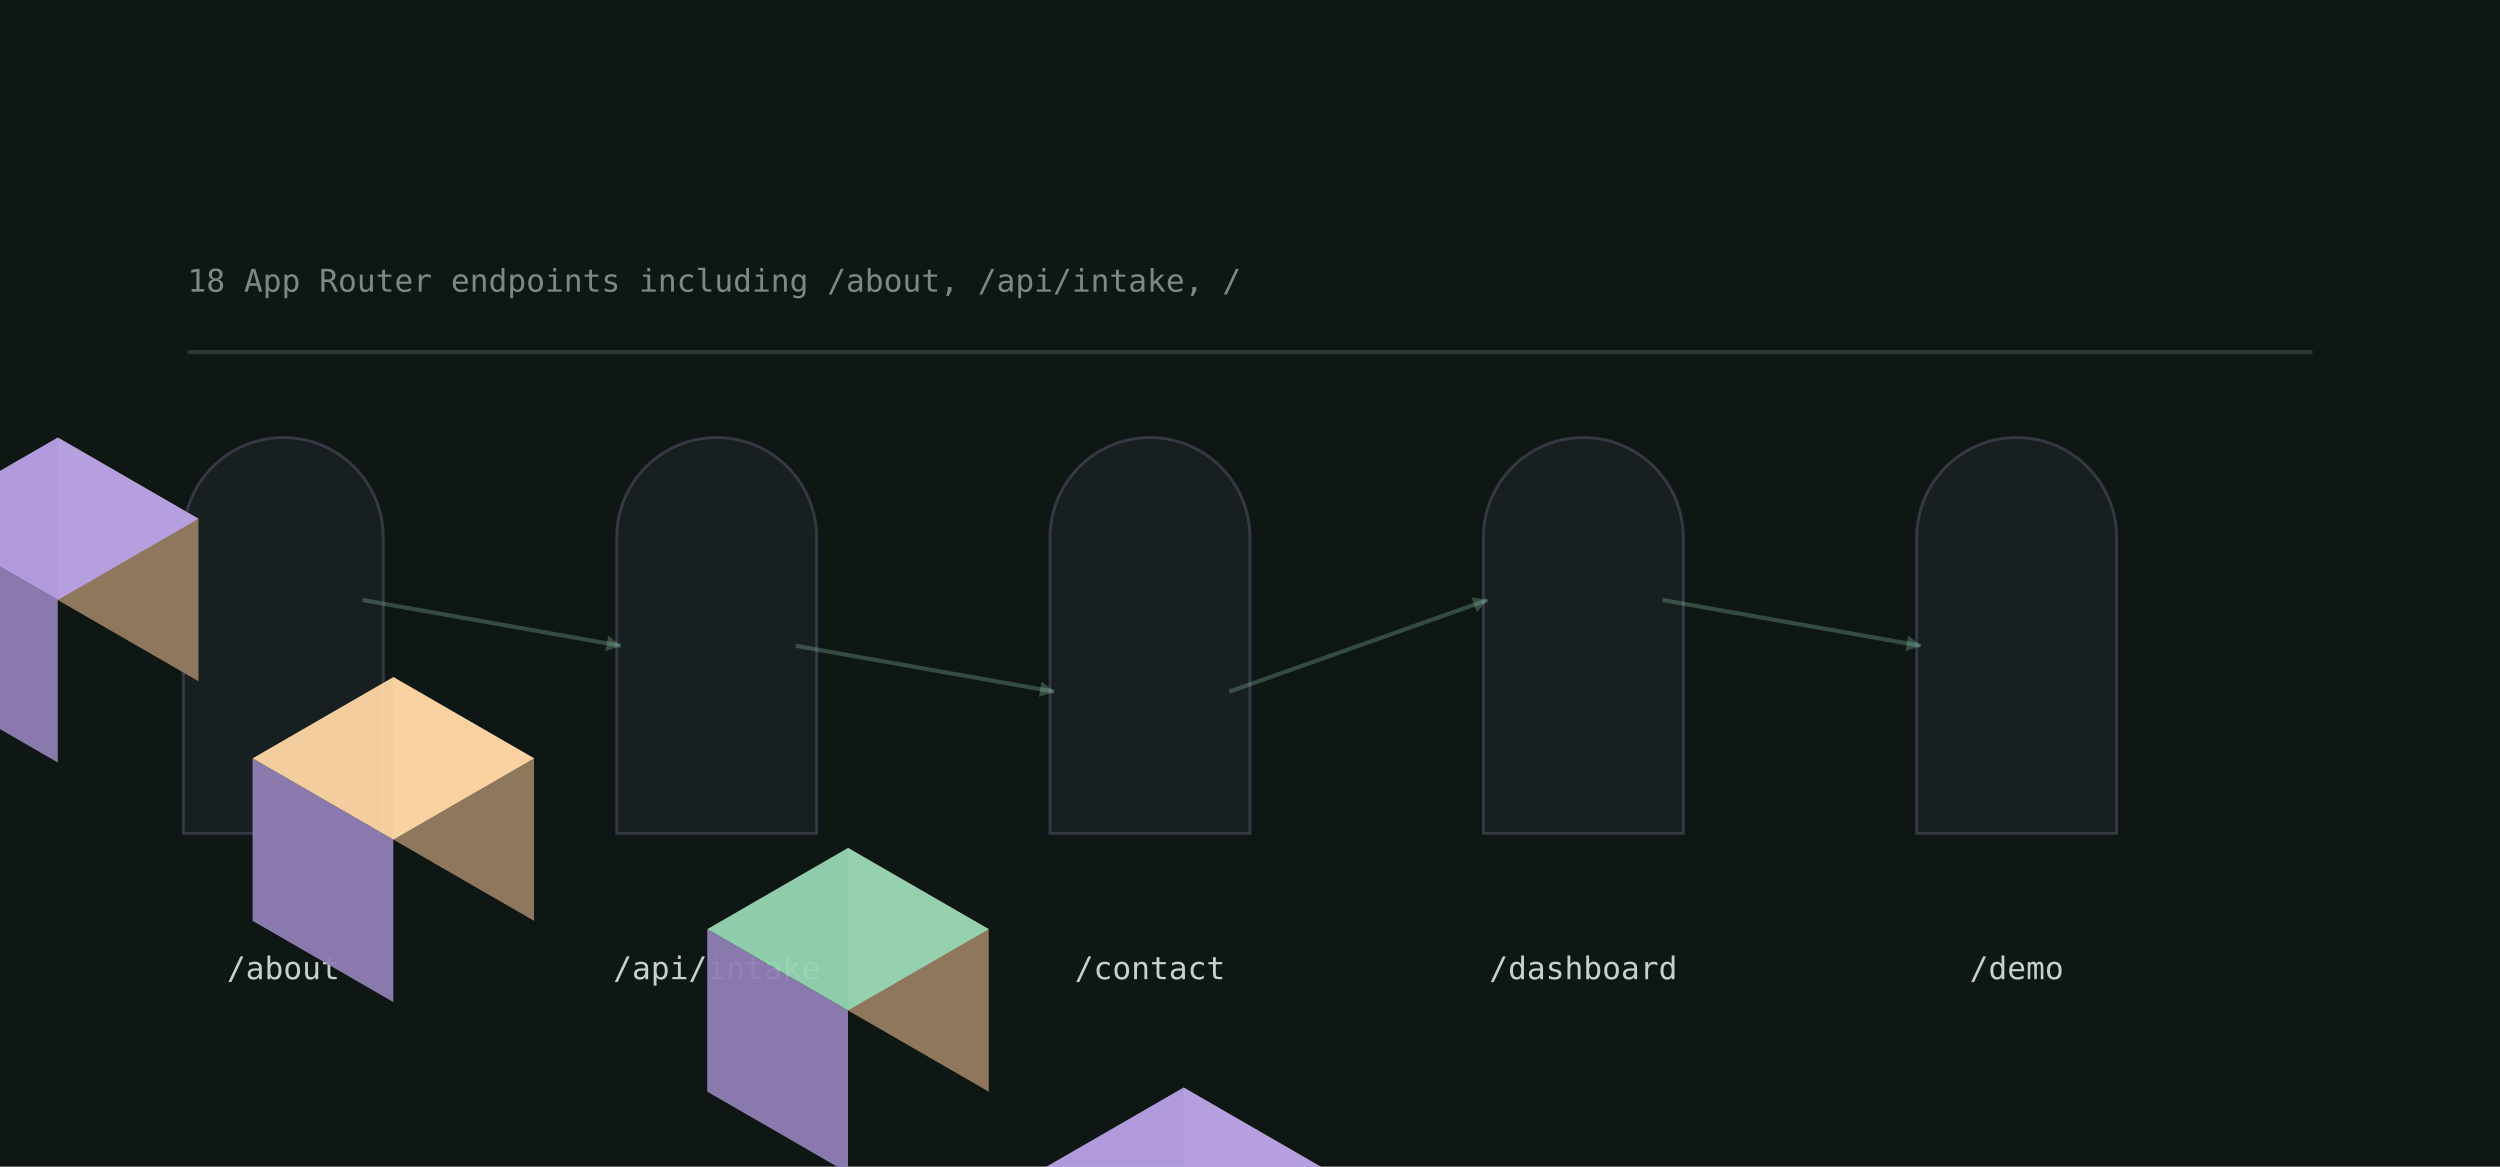
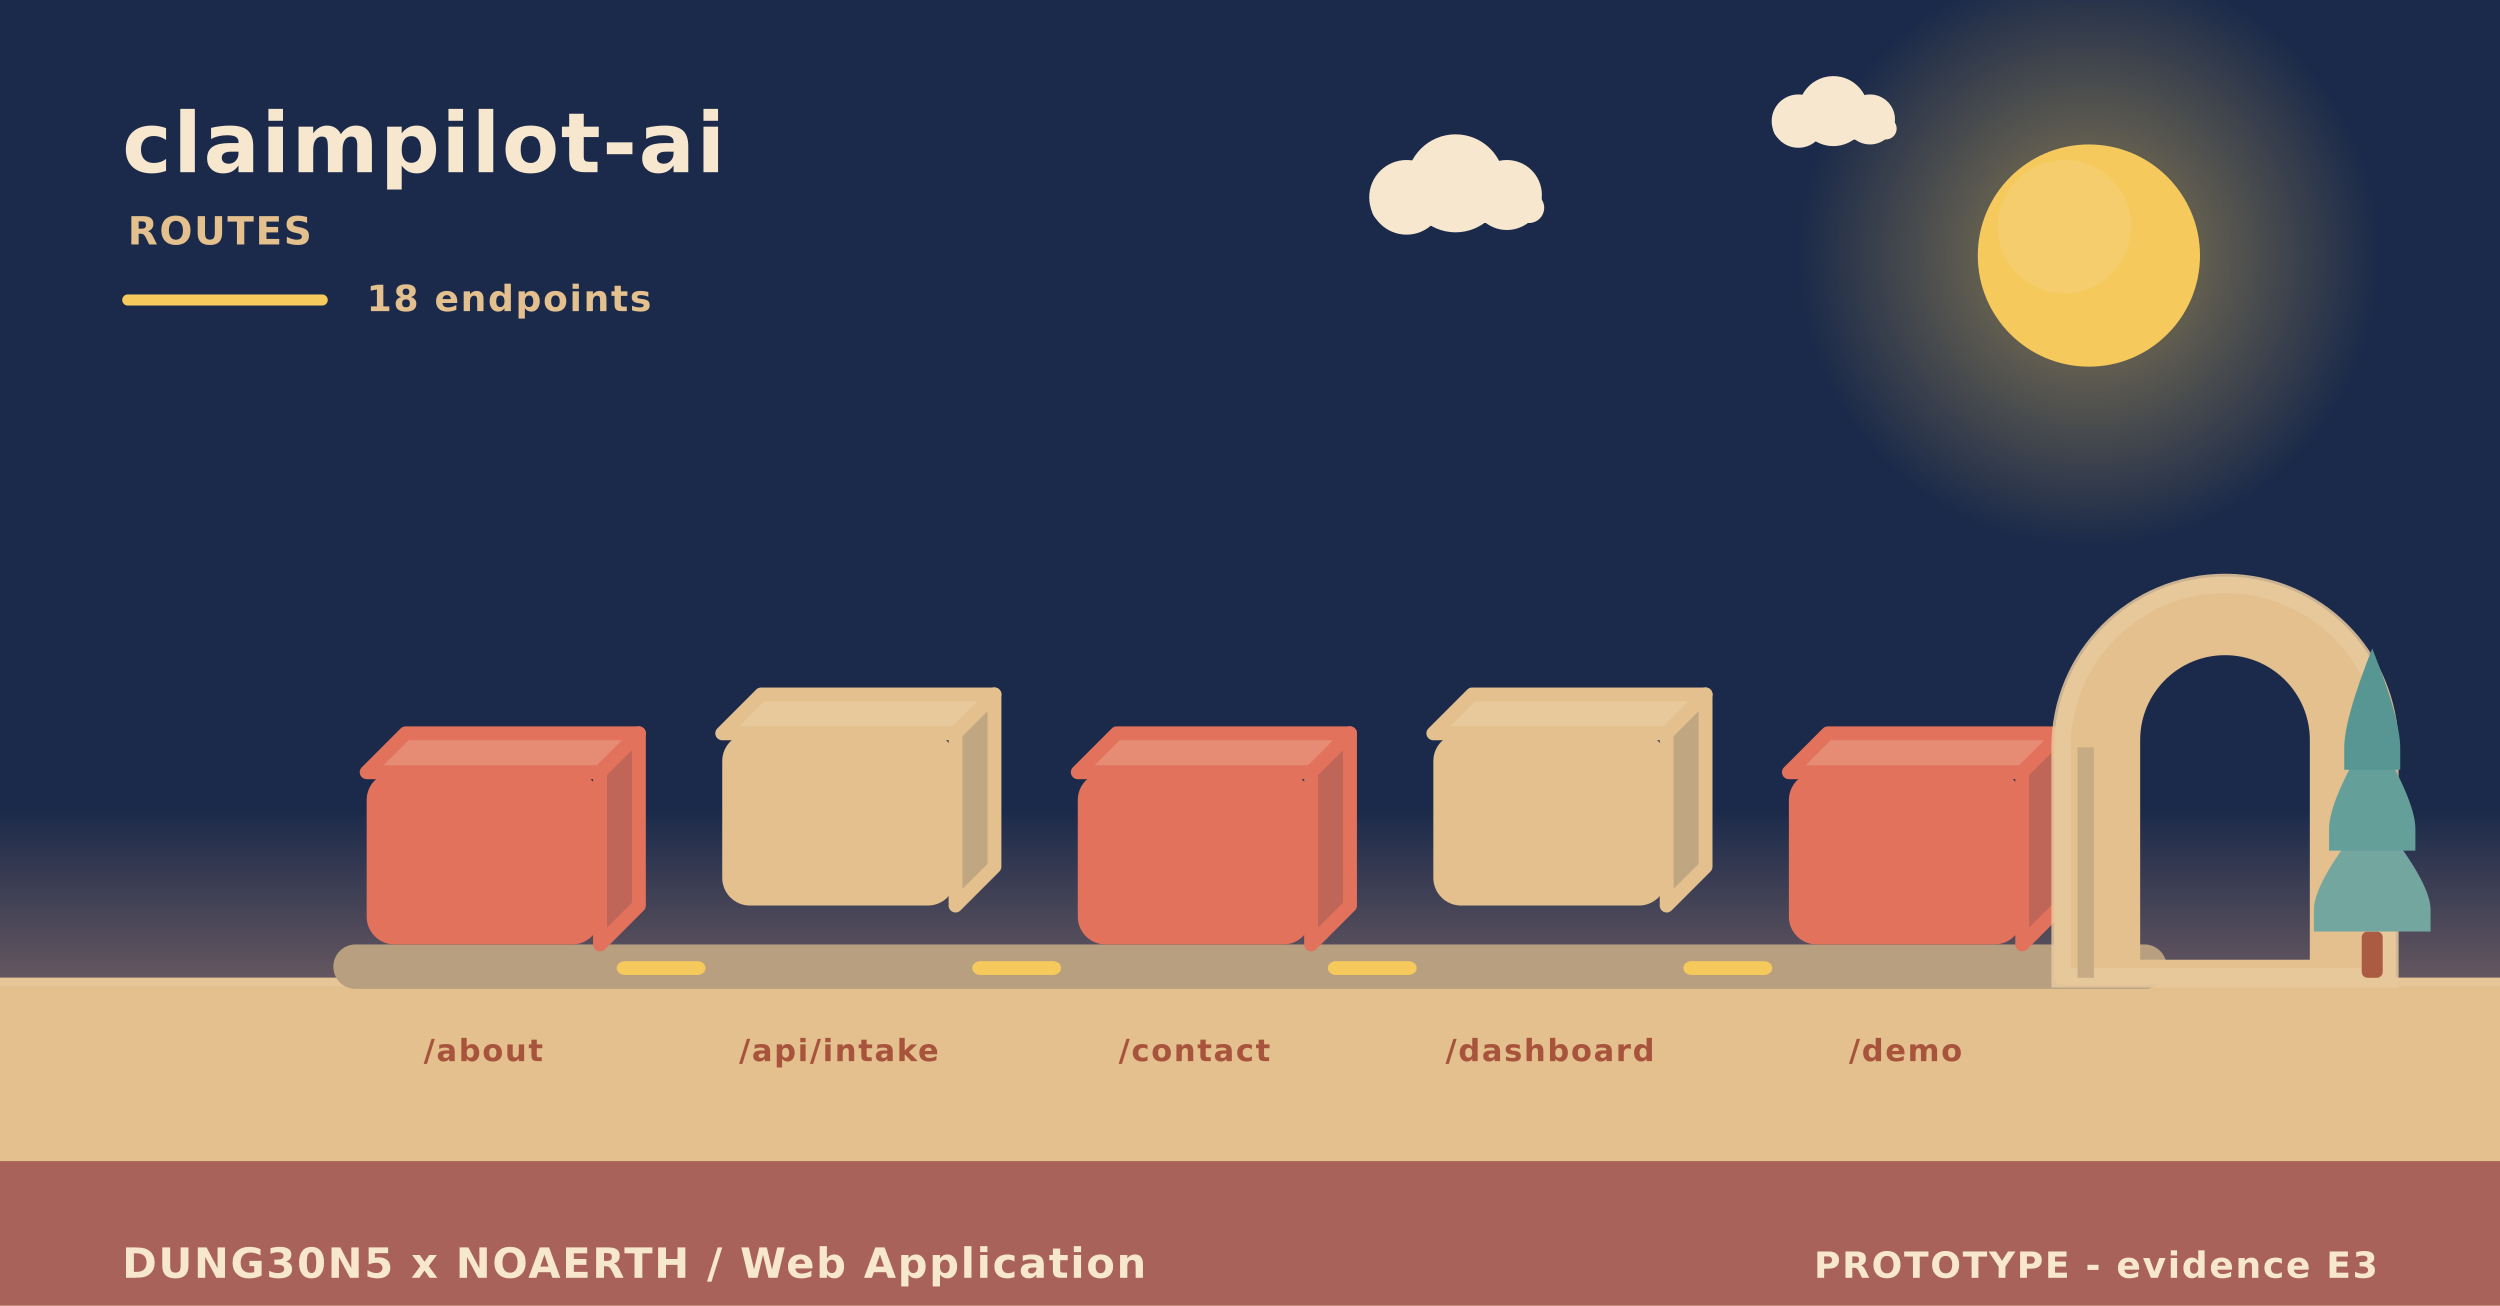
- <svg xmlns="http://www.w3.org/2000/svg" viewBox="0 0 1200 560" width="1200" height="560" role="img" aria-label="claimpilot-ai data flow">
-   <rect width="1200" height="560" fill="#0f1714" />
-   <defs>
-     <linearGradient id="gf" x1="0" y1="0" x2="1" y2="1">
-       <stop offset="0%" stop-color="#95d5b2" />
-       <stop offset="100%" stop-color="#b8a1e6" />
-     </linearGradient>
-   </defs>
-   <path d="M88.00,400.00 L88.00,258.00 A48.00,48.00 0 0 1 184.00,258.00 L184.00,400.00 Z" fill="rgba(184,161,230,0.100)" opacity="0.55" stroke="rgba(184,161,230,0.400)" stroke-width="1.4" />
-   <polygon points="-133.37,173.00 -65.82,212.00 -65.82,134.00 -133.37,95.00" fill="#947c60" opacity="0.95" />
-   <polygon points="-200.92,212.00 -133.37,251.00 -133.37,173.00 -200.92,134.00" fill="#907eb3" opacity="0.95" />
-   <polygon points="-133.37,95.00 -65.82,134.00 -133.37,173.00 -200.92,134.00" fill="#95d5b2" opacity="0.95" />
-   <text x="136" y="470" font-family="ui-monospace,Menlo,monospace" font-size="15" fill="rgba(240,248,244,0.820)" text-anchor="middle">/about</text>
-   <path d="M296.00,400.00 L296.00,258.00 A48.00,48.00 0 0 1 392.00,258.00 L392.00,400.00 Z" fill="rgba(184,161,230,0.100)" opacity="0.55" stroke="rgba(184,161,230,0.400)" stroke-width="1.4" />
-   <polygon points="27.71,288.00 95.26,327.00 95.26,249.00 27.71,210.00" fill="#947c60" opacity="0.95" />
-   <polygon points="-39.84,327.00 27.71,366.00 27.71,288.00 -39.84,249.00" fill="#907eb3" opacity="0.95" />
-   <polygon points="27.71,210.00 95.26,249.00 27.71,288.00 -39.84,249.00" fill="#b8a1e6" opacity="0.95" />
-   <text x="344" y="470" font-family="ui-monospace,Menlo,monospace" font-size="15" fill="rgba(240,248,244,0.820)" text-anchor="middle">/api/intake</text>
-   <line x1="174.00" y1="288.00" x2="298.00" y2="310.00" stroke="rgba(149,213,178,0.500)" stroke-width="2.00" opacity="0.55" />
-   <polygon points="298.00,310.00 291.97,305.07 290.64,312.55" fill="rgba(149,213,178,0.500)" opacity="0.55" />
-   <path d="M504.00,400.00 L504.00,258.00 A48.00,48.00 0 0 1 600.00,258.00 L600.00,400.00 Z" fill="rgba(184,161,230,0.100)" opacity="0.55" stroke="rgba(184,161,230,0.400)" stroke-width="1.4" />
-   <polygon points="188.79,403.00 256.34,442.00 256.34,364.00 188.79,325.00" fill="#947c60" opacity="0.95" />
-   <polygon points="121.24,442.00 188.79,481.00 188.79,403.00 121.24,364.00" fill="#907eb3" opacity="0.95" />
-   <polygon points="188.79,325.00 256.34,364.00 188.79,403.00 121.24,364.00" fill="#ffd6a5" opacity="0.95" />
-   <text x="552" y="470" font-family="ui-monospace,Menlo,monospace" font-size="15" fill="rgba(240,248,244,0.820)" text-anchor="middle">/contact</text>
-   <line x1="382.00" y1="310.00" x2="506.00" y2="332.00" stroke="rgba(149,213,178,0.500)" stroke-width="2.00" opacity="0.55" />
-   <polygon points="506.00,332.00 499.97,327.07 498.64,334.55" fill="rgba(149,213,178,0.500)" opacity="0.55" />
-   <path d="M712.00,400.00 L712.00,258.00 A48.00,48.00 0 0 1 808.00,258.00 L808.00,400.00 Z" fill="rgba(184,161,230,0.100)" opacity="0.55" stroke="rgba(184,161,230,0.400)" stroke-width="1.4" />
-   <polygon points="407.03,485.00 474.58,524.00 474.58,446.00 407.03,407.00" fill="#947c60" opacity="0.95" />
-   <polygon points="339.48,524.00 407.03,563.00 407.03,485.00 339.48,446.00" fill="#907eb3" opacity="0.95" />
-   <polygon points="407.03,407.00 474.58,446.00 407.03,485.00 339.48,446.00" fill="#95d5b2" opacity="0.95" />
-   <text x="760" y="470" font-family="ui-monospace,Menlo,monospace" font-size="15" fill="rgba(240,248,244,0.820)" text-anchor="middle">/dashboard</text>
-   <line x1="590.00" y1="332.00" x2="714.00" y2="288.00" stroke="rgba(149,213,178,0.500)" stroke-width="2.00" opacity="0.55" />
-   <polygon points="714.00,288.00 706.32,286.69 708.86,293.86" fill="rgba(149,213,178,0.500)" opacity="0.55" />
-   <path d="M920.00,400.00 L920.00,258.00 A48.00,48.00 0 0 1 1016.00,258.00 L1016.00,400.00 Z" fill="rgba(184,161,230,0.100)" opacity="0.55" stroke="rgba(184,161,230,0.400)" stroke-width="1.4" />
-   <polygon points="568.11,600.00 635.66,639.00 635.66,561.00 568.11,522.00" fill="#947c60" opacity="0.95" />
-   <polygon points="500.56,639.00 568.11,678.00 568.11,600.00 500.56,561.00" fill="#907eb3" opacity="0.95" />
-   <polygon points="568.11,522.00 635.66,561.00 568.11,600.00 500.56,561.00" fill="#b8a1e6" opacity="0.95" />
-   <text x="968" y="470" font-family="ui-monospace,Menlo,monospace" font-size="15" fill="rgba(240,248,244,0.820)" text-anchor="middle">/demo</text>
-   <line x1="798.00" y1="288.00" x2="922.00" y2="310.00" stroke="rgba(149,213,178,0.500)" stroke-width="2.00" opacity="0.55" />
-   <polygon points="922.00,310.00 915.97,305.07 914.64,312.55" fill="rgba(149,213,178,0.500)" opacity="0.55" />
-   <rect x="90.00" y="168.00" width="1020.00" height="2.00" rx="0.00" fill="rgba(240,248,244,0.140)" opacity="1.00" />
-   <text x="90" y="140" font-family="ui-monospace,Menlo,monospace" font-size="15" fill="rgba(240,248,244,0.500)">18 App Router endpoints including /about, /api/intake, /</text>
+ <svg xmlns="http://www.w3.org/2000/svg" width="900" height="470" viewBox="0 0 900 470" role="img" aria-label="claimpilot-ai - how data moves">
+   <linearGradient id="skyd" x1="0" y1="0" x2="0" y2="1">
+     <stop offset="0" stop-color="#1b2a4a" />
+     <stop offset="0.62" stop-color="#1b2a4a" />
+     <stop offset="1" stop-color="#f3ad8a" />
+   </linearGradient>
+   <rect width="900" height="470" fill="url(#skyd)" />
+   <radialGradient id="sund">
+     <stop offset="0.35" stop-color="#f5c95c" stop-opacity="0.34" />
+     <stop offset="1" stop-color="#f5c95c" stop-opacity="0" />
+   </radialGradient>
+   <circle cx="752" cy="92" r="104" fill="url(#sund)" />
+   <circle cx="752" cy="92" r="40" fill="#f5c95c" />
+   <circle cx="743.2" cy="81.6" r="24" fill="#f5d27e" opacity="0.5" />
+   <g>
+     <circle cx="524" cy="66" r="17.64" fill="#f6e7ce" />
+     <circle cx="506.36" cy="71.04" r="13.44" fill="#f6e7ce" />
+     <circle cx="542.48" cy="70.2" r="12.6" fill="#f6e7ce" />
+     <rect x="493.76" y="69.36" width="62.16" height="10.92" rx="5.46" fill="#f6e7ce" />
+   </g>
+   <g>
+     <circle cx="660" cy="40" r="12.6" fill="#f6e7ce" />
+     <circle cx="647.4" cy="43.6" r="9.6" fill="#f6e7ce" />
+     <circle cx="673.2" cy="43" r="9" fill="#f6e7ce" />
+     <rect x="638.4" y="42.4" width="44.4" height="7.8" rx="3.9" fill="#f6e7ce" />
+   </g>
+   <rect x="0" y="352" width="900" height="118" fill="#e3c08d" />
+   <rect x="0" y="352" width="900" height="3" fill="#e6c596" />
+   <text x="44" y="62" font-family="Verdana,DejaVu Sans,sans-serif" font-size="30" font-weight="700" letter-spacing="0.6" fill="#f6e7ce" text-anchor="start">claimpilot-ai</text>
+   <text x="46" y="88" font-family="Verdana,DejaVu Sans,sans-serif" font-size="14" font-weight="700" letter-spacing="0.6" fill="#e3c08d" text-anchor="start">ROUTES</text>
+   <rect x="44" y="106" width="74" height="4" rx="2" fill="#f5c95c" />
+   <text x="132" y="112" font-family="Verdana,DejaVu Sans,sans-serif" font-size="13" font-weight="700" letter-spacing="0.6" fill="#e3c08d" text-anchor="start">18 endpoints</text>
+   <rect x="120" y="340" width="660" height="16" rx="8" fill="#b79f80" />
+   <path d="M132,278 L216,278 L230,264 L146,264 Z" fill="#e68c74" stroke="#e2725b" stroke-width="5" stroke-linejoin="round" />
+   <path d="M216,278 L230,264 L230,326 L216,340 Z" fill="#c06658" stroke="#e2725b" stroke-width="5" stroke-linejoin="round" />
+   <rect x="132" y="278" width="84" height="62" rx="10" fill="#e2725b" />
+   <text x="174" y="382" font-family="Verdana,DejaVu Sans,sans-serif" font-size="11" font-weight="700" letter-spacing="0.6" fill="#a8543c" text-anchor="middle">/about</text>
+   <path d="M260,264 L344,264 L358,250 L274,250 Z" fill="#e7c99b" stroke="#e3c08d" stroke-width="5" stroke-linejoin="round" />
+   <path d="M344,264 L358,250 L358,312 L344,326 Z" fill="#c1a682" stroke="#e3c08d" stroke-width="5" stroke-linejoin="round" />
+   <rect x="260" y="264" width="84" height="62" rx="10" fill="#e3c08d" />
+   <text x="302" y="382" font-family="Verdana,DejaVu Sans,sans-serif" font-size="11" font-weight="700" letter-spacing="0.6" fill="#a8543c" text-anchor="middle">/api/intake</text>
+   <rect x="222" y="346" width="32" height="5" rx="3" fill="#f5c95c" />
+   <path d="M388,278 L472,278 L486,264 L402,264 Z" fill="#e68c74" stroke="#e2725b" stroke-width="5" stroke-linejoin="round" />
+   <path d="M472,278 L486,264 L486,326 L472,340 Z" fill="#c06658" stroke="#e2725b" stroke-width="5" stroke-linejoin="round" />
+   <rect x="388" y="278" width="84" height="62" rx="10" fill="#e2725b" />
+   <text x="430" y="382" font-family="Verdana,DejaVu Sans,sans-serif" font-size="11" font-weight="700" letter-spacing="0.6" fill="#a8543c" text-anchor="middle">/contact</text>
+   <rect x="350" y="346" width="32" height="5" rx="3" fill="#f5c95c" />
+   <path d="M516,264 L600,264 L614,250 L530,250 Z" fill="#e7c99b" stroke="#e3c08d" stroke-width="5" stroke-linejoin="round" />
+   <path d="M600,264 L614,250 L614,312 L600,326 Z" fill="#c1a682" stroke="#e3c08d" stroke-width="5" stroke-linejoin="round" />
+   <rect x="516" y="264" width="84" height="62" rx="10" fill="#e3c08d" />
+   <text x="558" y="382" font-family="Verdana,DejaVu Sans,sans-serif" font-size="11" font-weight="700" letter-spacing="0.6" fill="#a8543c" text-anchor="middle">/dashboard</text>
+   <rect x="478" y="346" width="32" height="5" rx="3" fill="#f5c95c" />
+   <path d="M644,278 L728,278 L742,264 L658,264 Z" fill="#e68c74" stroke="#e2725b" stroke-width="5" stroke-linejoin="round" />
+   <path d="M728,278 L742,264 L742,326 L728,340 Z" fill="#c06658" stroke="#e2725b" stroke-width="5" stroke-linejoin="round" />
+   <rect x="644" y="278" width="84" height="62" rx="10" fill="#e2725b" />
+   <text x="686" y="382" font-family="Verdana,DejaVu Sans,sans-serif" font-size="11" font-weight="700" letter-spacing="0.6" fill="#a8543c" text-anchor="middle">/demo</text>
+   <rect x="606" y="346" width="32" height="5" rx="3" fill="#f5c95c" />
+   <path d="M742,352 L742,269.04 A59,59 0 0 1 860,269.04 L860,352 Z M767.96,348 L767.96,266.4 A33.04,33.04 0 0 1 834.04,266.4 L834.04,348 Z" fill="#e3c08d" fill-rule="evenodd" stroke="#e3c08d" stroke-width="5" stroke-linejoin="round" />
+   <path d="M742,352 L742,269.04 A59,59 0 0 1 860,269.04 L860,352 Z" fill="none" stroke="#e8c99d" stroke-width="7" stroke-linecap="round" opacity="0.85" />
+   <rect x="747.9" y="269.04" width="5.9" height="82.96" fill="#c7ab84" />
+   <rect x="850.22" y="335.36" width="7.56" height="16.64" rx="2.1" fill="#ac5b43" />
+   <path d="M854,291.68 Q833,317.01 833,327.5 Q833,335.36 833,335.36 L875,335.36 Q875,335.36 875,327.5 Q875,317.01 854,291.68 Z" fill="#74a6a0" />
+   <path d="M854,262.56 Q838.46,287.89 838.46,298.38 Q838.46,306.24 838.46,306.24 L869.54,306.24 Q869.54,306.24 869.54,298.38 Q869.54,287.89 854,262.56 Z" fill="#649f9a" />
+   <path d="M854,233.44 Q843.92,258.77 843.92,269.26 Q843.92,277.12 843.92,277.12 L864.08,277.12 Q864.08,277.12 864.08,269.26 Q864.08,258.77 854,233.44 Z" fill="#589694" />
+   <rect x="0" y="418" width="900" height="52" rx="0" fill="#a65c56" opacity="0.94" />
+   <text x="44" y="460" font-family="Verdana,DejaVu Sans,sans-serif" font-size="15" font-weight="700" letter-spacing="0.6" fill="#f6e7ce" text-anchor="start">DUNG30N5 x NOAERTH  /  Web Application</text>
+   <text x="856" y="460" font-family="Verdana,DejaVu Sans,sans-serif" font-size="13" font-weight="700" letter-spacing="0.6" fill="#f6e7ce" text-anchor="end">PROTOTYPE  -  evidence E3</text>
</svg>
